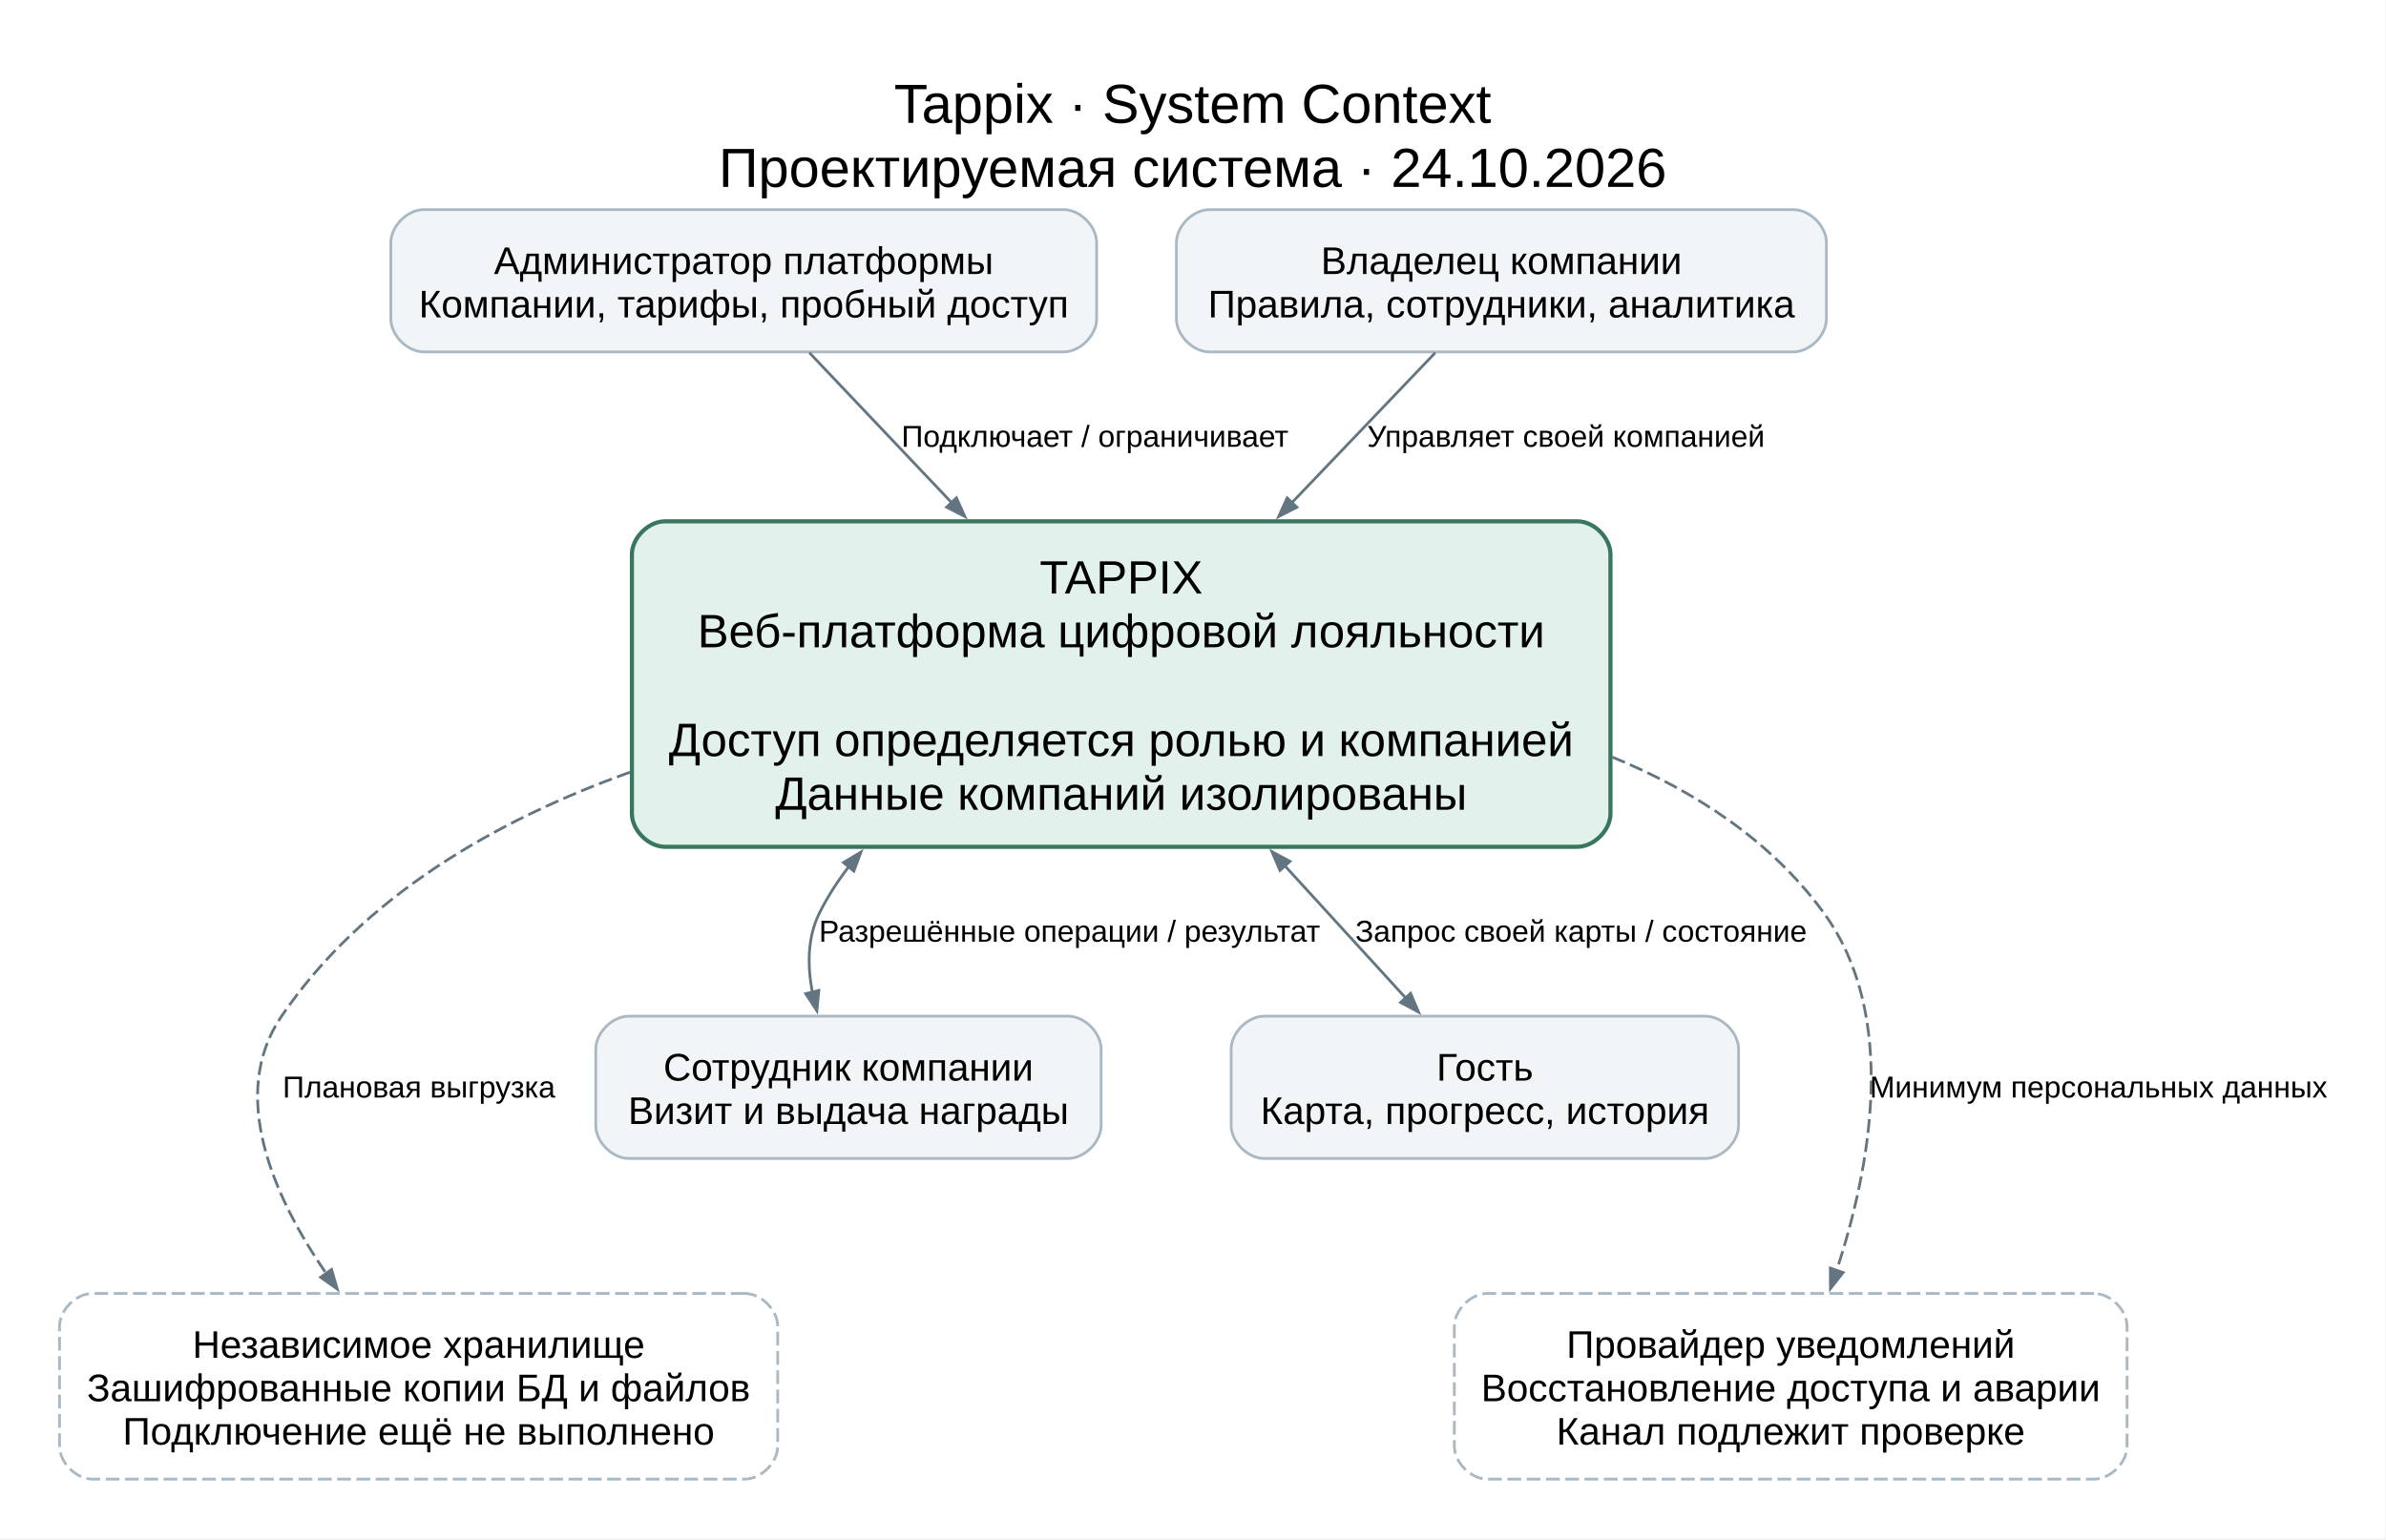
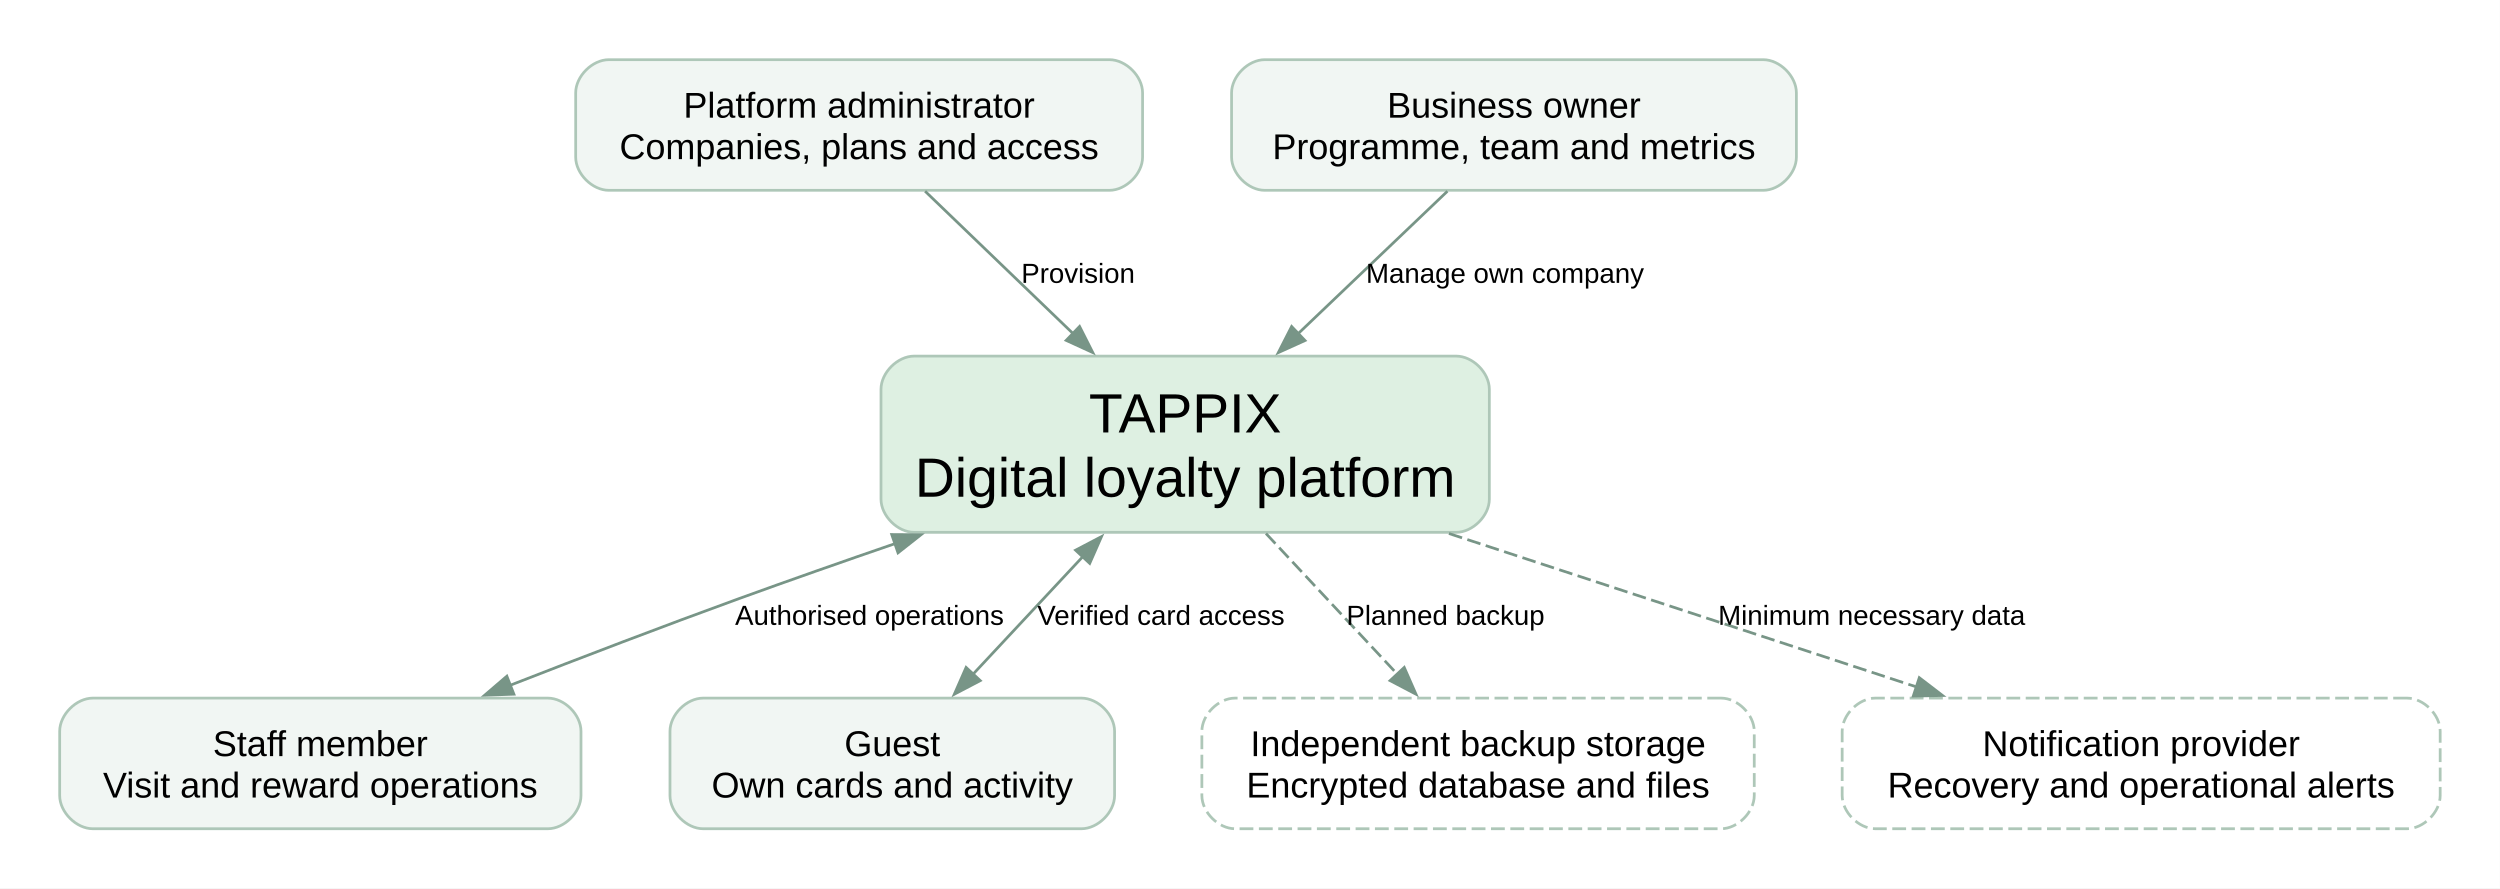
- <svg xmlns="http://www.w3.org/2000/svg" width="866pt" height="559pt" viewBox="0.00 0.00 866.00 559.00">
-   <g id="graph0" class="graph" transform="scale(1 1) rotate(0) translate(21.6 536.99)">
-     <polygon fill="white" stroke="none" points="-21.6,21.6 -21.6,-536.99 844.16,-536.99 844.16,21.6 -21.6,21.6" />
-     <text xml:space="preserve" text-anchor="middle" x="411.28" y="-492.39" font-family="Arial" font-size="20.00">Tappix · System Context</text>
-     <text xml:space="preserve" text-anchor="middle" x="411.28" y="-469.14" font-family="Arial" font-size="20.00">Проектируемая система · 24.10.2026</text>
+ <svg xmlns="http://www.w3.org/2000/svg" width="2262pt" height="804pt" viewBox="0.00 0.00 2262.00 804.00">
+   <g id="graph0" class="graph" transform="scale(2.5 2.5) rotate(0) translate(21.6 299.94)">
+     <polygon fill="white" stroke="none" points="-21.6,21.6 -21.6,-299.94 883.15,-299.94 883.15,21.6 -21.6,21.6" />
    <g id="node1" class="node">
-       <path fill="#f2f5f7" stroke="#a9b8c3" d="M364.42,-460.89C364.42,-460.89 132.25,-460.89 132.25,-460.89 126.25,-460.89 120.25,-454.89 120.25,-448.89 120.25,-448.89 120.25,-421.23 120.25,-421.23 120.25,-415.23 126.25,-409.23 132.25,-409.23 132.25,-409.23 364.42,-409.23 364.42,-409.23 370.42,-409.23 376.42,-415.23 376.42,-421.23 376.42,-421.23 376.42,-448.89 376.42,-448.89 376.42,-454.89 370.42,-460.89 364.42,-460.89" />
-       <text xml:space="preserve" text-anchor="middle" x="248.34" y="-437.51" font-family="Arial" font-size="14.00">Администратор платформы</text>
-       <text xml:space="preserve" text-anchor="middle" x="248.34" y="-421.76" font-family="Arial" font-size="14.00">Компании, тарифы, пробный доступ</text>
+       <path fill="#def0e2" stroke="#aec7b8" d="M505.42,-171.06C505.42,-171.06 309.25,-171.06 309.25,-171.06 303.25,-171.06 297.25,-165.06 297.25,-159.06 297.25,-159.06 297.25,-119.28 297.25,-119.28 297.25,-113.28 303.25,-107.28 309.25,-107.28 309.25,-107.28 505.42,-107.28 505.42,-107.28 511.42,-107.28 517.42,-113.28 517.42,-119.28 517.42,-119.28 517.42,-159.06 517.42,-159.06 517.42,-165.06 511.42,-171.06 505.42,-171.06" />
+       <text xml:space="preserve" text-anchor="middle" x="407.33" y="-143.42" font-family="Arial" font-size="20.00">TAPPIX</text>
+       <text xml:space="preserve" text-anchor="middle" x="407.33" y="-120.17" font-family="Arial" font-size="20.00">Digital loyalty platform</text>
+     </g>
+     <g id="node4" class="node">
+       <path fill="#f1f6f3" stroke="#aec7b8" d="M176.67,-47.28C176.67,-47.28 12,-47.28 12,-47.28 6,-47.28 0,-41.28 0,-35.28 0,-35.28 0,-12 0,-12 0,-6 6,0 12,0 12,0 176.67,0 176.67,0 182.67,0 188.67,-6 188.67,-12 188.67,-12 188.67,-35.28 188.67,-35.28 188.67,-41.28 182.67,-47.28 176.67,-47.28" />
+       <text xml:space="preserve" text-anchor="middle" x="94.33" y="-26.29" font-family="Arial" font-size="13.00">Staff member</text>
+       <text xml:space="preserve" text-anchor="middle" x="94.33" y="-11.29" font-family="Arial" font-size="13.00">Visit and reward operations</text>
+     </g>
+     <g id="edge3" class="edge">
+       <path fill="none" stroke="#789587" d="M302.43,-103.23C283.54,-96.73 264.07,-89.9 245.83,-83.28 218.58,-73.38 188.77,-61.97 162.86,-51.86" />
+       <polygon fill="#789587" stroke="#789587" points="301.14,-106.48 311.73,-106.41 303.41,-99.86 301.14,-106.48" />
+       <polygon fill="#789587" stroke="#789587" points="164.39,-48.7 153.8,-48.32 161.84,-55.22 164.39,-48.7" />
+       <text xml:space="preserve" text-anchor="middle" x="293.08" y="-73.78" font-family="Arial" font-size="10.00">Authorised operations</text>
    </g>
    <g id="node5" class="node">
-       <path fill="#e2f1eb" stroke="#39765e" stroke-width="1.5" d="M550.92,-347.73C550.92,-347.73 219.75,-347.73 219.75,-347.73 213.75,-347.73 207.75,-341.73 207.75,-335.73 207.75,-335.73 207.75,-241.57 207.75,-241.57 207.75,-235.57 213.75,-229.57 219.75,-229.57 219.75,-229.57 550.92,-229.57 550.92,-229.57 556.92,-229.57 562.92,-235.57 562.92,-241.57 562.92,-241.57 562.92,-335.73 562.92,-335.73 562.92,-341.73 556.92,-347.73 550.92,-347.73" />
-       <text xml:space="preserve" text-anchor="middle" x="385.34" y="-321.5" font-family="Arial" font-size="17.00">TAPPIX</text>
-       <text xml:space="preserve" text-anchor="middle" x="385.34" y="-302" font-family="Arial" font-size="17.00">Веб-платформа цифровой лояльности</text>
-       <text xml:space="preserve" text-anchor="middle" x="385.34" y="-262.5" font-family="Arial" font-size="17.00">Доступ определяется ролью и компанией</text>
-       <text xml:space="preserve" text-anchor="middle" x="385.34" y="-243" font-family="Arial" font-size="17.00">Данные компаний изолированы</text>
+       <path fill="#f1f6f3" stroke="#aec7b8" d="M369.79,-47.28C369.79,-47.28 232.88,-47.28 232.88,-47.28 226.88,-47.28 220.88,-41.28 220.88,-35.28 220.88,-35.28 220.88,-12 220.88,-12 220.88,-6 226.88,0 232.88,0 232.88,0 369.79,0 369.79,0 375.79,0 381.79,-6 381.79,-12 381.79,-12 381.79,-35.28 381.79,-35.28 381.79,-41.28 375.79,-47.28 369.79,-47.28" />
+       <text xml:space="preserve" text-anchor="middle" x="301.33" y="-26.29" font-family="Arial" font-size="13.00">Guest</text>
+       <text xml:space="preserve" text-anchor="middle" x="301.33" y="-11.29" font-family="Arial" font-size="13.00">Own cards and activity</text>
+     </g>
+     <g id="edge4" class="edge">
+       <path fill="none" stroke="#789587" d="M370.47,-98.68C357.39,-84.67 342.86,-69.12 330.52,-55.89" />
+       <polygon fill="#789587" stroke="#789587" points="367.67,-100.82 377.06,-105.74 372.79,-96.04 367.67,-100.82" />
+       <polygon fill="#789587" stroke="#789587" points="333.17,-53.61 323.79,-48.69 328.05,-58.38 333.17,-53.61" />
+       <text xml:space="preserve" text-anchor="middle" x="398.58" y="-73.78" font-family="Arial" font-size="10.00">Verified card access</text>
+     </g>
+     <g id="node6" class="node">
+       <path fill="none" stroke="#aec7b8" stroke-dasharray="5,2" d="M601.3,-47.28C601.3,-47.28 425.38,-47.28 425.38,-47.28 419.38,-47.28 413.38,-41.28 413.38,-35.28 413.38,-35.28 413.38,-12 413.38,-12 413.38,-6 419.38,0 425.38,0 425.38,0 601.3,0 601.3,0 607.3,0 613.3,-6 613.3,-12 613.3,-12 613.3,-35.28 613.3,-35.28 613.3,-41.28 607.3,-47.28 601.3,-47.28" />
+       <text xml:space="preserve" text-anchor="middle" x="513.34" y="-26.29" font-family="Arial" font-size="13.00">Independent backup storage</text>
+       <text xml:space="preserve" text-anchor="middle" x="513.34" y="-11.29" font-family="Arial" font-size="13.00">Encrypted database and files</text>
+     </g>
+     <g id="edge5" class="edge">
+       <path fill="none" stroke="#789587" stroke-dasharray="5,2" d="M436.58,-106.85C451.51,-90.86 469.6,-71.48 484.47,-55.56" />
+       <polygon fill="#789587" stroke="#789587" points="486.62,-58.38 490.88,-48.69 481.5,-53.61 486.62,-58.38" />
+       <text xml:space="preserve" text-anchor="middle" x="501.56" y="-73.78" font-family="Arial" font-size="10.00">Planned backup</text>
+     </g>
+     <g id="node7" class="node">
+       <path fill="none" stroke="#aec7b8" stroke-dasharray="5,2" d="M849.55,-47.28C849.55,-47.28 657.12,-47.28 657.12,-47.28 651.12,-47.28 645.12,-41.28 645.12,-35.28 645.12,-35.28 645.12,-12 645.12,-12 645.12,-6 651.12,0 657.12,0 657.12,0 849.55,0 849.55,0 855.55,0 861.55,-6 861.55,-12 861.55,-12 861.55,-35.28 861.55,-35.28 861.55,-41.28 855.55,-47.28 849.55,-47.28" />
+       <text xml:space="preserve" text-anchor="middle" x="753.34" y="-26.29" font-family="Arial" font-size="13.00">Notification provider</text>
+       <text xml:space="preserve" text-anchor="middle" x="753.34" y="-11.29" font-family="Arial" font-size="13.00">Recovery and operational alerts</text>
+     </g>
+     <g id="edge6" class="edge">
+       <path fill="none" stroke="#789587" stroke-dasharray="5,2" d="M502.8,-106.85C555.91,-89.42 621.31,-67.96 671.97,-51.34" />
+       <polygon fill="#789587" stroke="#789587" points="673.03,-54.67 681.44,-48.23 670.85,-48.02 673.03,-54.67" />
+       <text xml:space="preserve" text-anchor="middle" x="655.8" y="-73.78" font-family="Arial" font-size="10.00">Minimum necessary data</text>
+     </g>
+     <g id="node2" class="node">
+       <path fill="#f1f6f3" stroke="#aec7b8" d="M379.92,-278.34C379.92,-278.34 198.75,-278.34 198.75,-278.34 192.75,-278.34 186.75,-272.34 186.75,-266.34 186.75,-266.34 186.75,-243.06 186.75,-243.06 186.75,-237.06 192.75,-231.06 198.75,-231.06 198.75,-231.06 379.92,-231.06 379.92,-231.06 385.92,-231.06 391.92,-237.06 391.92,-243.06 391.92,-243.06 391.92,-266.34 391.92,-266.34 391.92,-272.34 385.92,-278.34 379.92,-278.34" />
+       <text xml:space="preserve" text-anchor="middle" x="289.33" y="-257.35" font-family="Arial" font-size="13.00">Platform administrator</text>
+       <text xml:space="preserve" text-anchor="middle" x="289.33" y="-242.35" font-family="Arial" font-size="13.00">Companies, plans and access</text>
    </g>
    <g id="edge1" class="edge">
-       <path fill="none" stroke="#637580" d="M272.2,-408.91C286.58,-393.75 305.61,-373.69 323.95,-354.35" />
-       <polygon fill="#637580" stroke="#637580" points="325.54,-356.24 328.58,-349.48 321.98,-352.87 325.54,-356.24" />
-       <text xml:space="preserve" text-anchor="middle" x="375.81" y="-374.78" font-family="Arial" font-size="11.00">Подключает / ограничивает</text>
+       <path fill="none" stroke="#789587" d="M313.21,-230.73C328.63,-215.89 349.08,-196.22 366.98,-179" />
+       <polygon fill="#789587" stroke="#789587" points="369.12,-181.79 373.9,-172.34 364.27,-176.75 369.12,-181.79" />
+       <text xml:space="preserve" text-anchor="middle" x="368.58" y="-197.56" font-family="Arial" font-size="10.00">Provision</text>
    </g>
-     <g id="node2" class="node">
-       <path fill="#f2f5f7" stroke="#a9b8c3" d="M629.3,-460.89C629.3,-460.89 417.38,-460.89 417.38,-460.89 411.38,-460.89 405.38,-454.89 405.38,-448.89 405.38,-448.89 405.38,-421.23 405.38,-421.23 405.38,-415.23 411.38,-409.23 417.38,-409.23 417.38,-409.23 629.3,-409.23 629.3,-409.23 635.3,-409.23 641.3,-415.23 641.3,-421.23 641.3,-421.23 641.3,-448.89 641.3,-448.89 641.3,-454.89 635.3,-460.89 629.3,-460.89" />
-       <text xml:space="preserve" text-anchor="middle" x="523.34" y="-437.51" font-family="Arial" font-size="14.00">Владелец компании</text>
-       <text xml:space="preserve" text-anchor="middle" x="523.34" y="-421.76" font-family="Arial" font-size="14.00">Правила, сотрудники, аналитика</text>
+     <g id="node3" class="node">
+       <path fill="#f1f6f3" stroke="#aec7b8" d="M616.55,-278.34C616.55,-278.34 436.13,-278.34 436.13,-278.34 430.13,-278.34 424.13,-272.34 424.13,-266.34 424.13,-266.34 424.13,-243.06 424.13,-243.06 424.13,-237.06 430.13,-231.06 436.13,-231.06 436.13,-231.06 616.55,-231.06 616.55,-231.06 622.55,-231.06 628.55,-237.06 628.55,-243.06 628.55,-243.06 628.55,-266.34 628.55,-266.34 628.55,-272.34 622.55,-278.34 616.55,-278.34" />
+       <text xml:space="preserve" text-anchor="middle" x="526.34" y="-257.35" font-family="Arial" font-size="13.00">Business owner</text>
+       <text xml:space="preserve" text-anchor="middle" x="526.34" y="-242.35" font-family="Arial" font-size="13.00">Programme, team and metrics</text>
    </g>
    <g id="edge2" class="edge">
-       <path fill="none" stroke="#637580" d="M499.3,-408.91C484.81,-393.75 465.64,-373.69 447.16,-354.35" />
-       <polygon fill="#637580" stroke="#637580" points="449.11,-352.84 442.5,-349.47 445.57,-356.23 449.11,-352.84" />
-       <text xml:space="preserve" text-anchor="middle" x="546.76" y="-374.78" font-family="Arial" font-size="11.00">Управляет своей компанией</text>
-     </g>
-     <g id="node3" class="node">
-       <path fill="#f2f5f7" stroke="#a9b8c3" d="M366.05,-168.07C366.05,-168.07 206.63,-168.07 206.63,-168.07 200.63,-168.07 194.63,-162.07 194.63,-156.07 194.63,-156.07 194.63,-128.41 194.63,-128.41 194.63,-122.41 200.63,-116.41 206.63,-116.41 206.63,-116.41 366.05,-116.41 366.05,-116.41 372.05,-116.41 378.05,-122.41 378.05,-128.41 378.05,-128.41 378.05,-156.07 378.05,-156.07 378.05,-162.07 372.05,-168.07 366.05,-168.07" />
-       <text xml:space="preserve" text-anchor="middle" x="286.34" y="-144.69" font-family="Arial" font-size="14.00">Сотрудник компании</text>
-       <text xml:space="preserve" text-anchor="middle" x="286.34" y="-128.94" font-family="Arial" font-size="14.00">Визит и выдача награды</text>
-     </g>
-     <g id="node6" class="node">
-       <path fill="none" stroke="#a9b8c3" stroke-dasharray="5,2" d="M248.67,-67.41C248.67,-67.41 12,-67.41 12,-67.41 6,-67.41 0,-61.41 0,-55.41 0,-55.41 0,-12 0,-12 0,-6 6,0 12,0 12,0 248.67,0 248.67,0 254.67,0 260.67,-6 260.67,-12 260.67,-12 260.67,-55.41 260.67,-55.41 260.67,-61.41 254.67,-67.41 248.67,-67.41" />
-       <text xml:space="preserve" text-anchor="middle" x="130.34" y="-44.03" font-family="Arial" font-size="14.00">Независимое хранилище</text>
-       <text xml:space="preserve" text-anchor="middle" x="130.34" y="-28.28" font-family="Arial" font-size="14.00">Зашифрованные копии БД и файлов</text>
-       <text xml:space="preserve" text-anchor="middle" x="130.34" y="-12.53" font-family="Arial" font-size="14.00">Подключение ещё не выполнено</text>
-     </g>
-     <g id="node4" class="node">
-       <path fill="#f2f5f7" stroke="#a9b8c3" d="M597.42,-168.07C597.42,-168.07 437.25,-168.07 437.25,-168.07 431.25,-168.07 425.25,-162.07 425.25,-156.07 425.25,-156.07 425.25,-128.41 425.25,-128.41 425.25,-122.41 431.25,-116.41 437.25,-116.41 437.25,-116.41 597.42,-116.41 597.42,-116.41 603.42,-116.41 609.42,-122.41 609.42,-128.41 609.42,-128.41 609.42,-156.07 609.42,-156.07 609.42,-162.07 603.42,-168.07 597.42,-168.07" />
-       <text xml:space="preserve" text-anchor="middle" x="517.34" y="-144.69" font-family="Arial" font-size="14.00">Гость</text>
-       <text xml:space="preserve" text-anchor="middle" x="517.34" y="-128.94" font-family="Arial" font-size="14.00">Карта, прогресс, история</text>
-     </g>
-     <g id="node7" class="node">
-       <path fill="none" stroke="#a9b8c3" stroke-dasharray="5,2" d="M738.42,-67.41C738.42,-67.41 518.25,-67.41 518.25,-67.41 512.25,-67.41 506.25,-61.41 506.25,-55.41 506.25,-55.41 506.25,-12 506.25,-12 506.25,-6 512.25,0 518.25,0 518.25,0 738.42,0 738.42,0 744.42,0 750.42,-6 750.42,-12 750.42,-12 750.42,-55.41 750.42,-55.41 750.42,-61.41 744.42,-67.41 738.42,-67.41" />
-       <text xml:space="preserve" text-anchor="middle" x="628.34" y="-44.03" font-family="Arial" font-size="14.00">Провайдер уведомлений</text>
-       <text xml:space="preserve" text-anchor="middle" x="628.34" y="-28.28" font-family="Arial" font-size="14.00">Восстановление доступа и аварии</text>
-       <text xml:space="preserve" text-anchor="middle" x="628.34" y="-12.53" font-family="Arial" font-size="14.00">Канал подлежит проверке</text>
-     </g>
-     <g id="edge3" class="edge">
-       <path fill="none" stroke="#637580" d="M286.46,-222.33C282.39,-217.06 278.79,-211.47 275.84,-205.57 271.43,-196.76 271.4,-186.48 273.23,-176.82" />
-       <polygon fill="#637580" stroke="#637580" points="284.54,-223.85 290.89,-227.67 288.31,-220.72 284.54,-223.85" />
-       <polygon fill="#637580" stroke="#637580" points="275.6,-177.41 274.88,-170.03 270.84,-176.25 275.6,-177.41" />
-       <text xml:space="preserve" text-anchor="middle" x="366.59" y="-195.12" font-family="Arial" font-size="11.00">Разрешённые операции / результат</text>
-     </g>
-     <g id="edge4" class="edge">
-       <path fill="none" stroke="#637580" d="M444.71,-222.7C459.96,-206.01 475.68,-188.81 488.59,-174.69" />
-       <polygon fill="#637580" stroke="#637580" points="442.96,-220.98 440.05,-227.8 446.58,-224.28 442.96,-220.98" />
-       <polygon fill="#637580" stroke="#637580" points="490.37,-176.37 493.28,-169.55 486.75,-173.07 490.37,-176.37" />
-       <text xml:space="preserve" text-anchor="middle" x="552.25" y="-195.12" font-family="Arial" font-size="11.00">Запрос своей карты / состояние</text>
-     </g>
-     <g id="edge5" class="edge">
-       <path fill="none" stroke="#637580" stroke-dasharray="5,2" d="M207.04,-256.63C157.94,-239.02 110.12,-211.39 80.59,-168.07 61.14,-139.55 77.72,-102.46 96.8,-74.63" />
-       <polygon fill="#637580" stroke="#637580" points="98.75,-76.12 100.81,-69 94.76,-73.28 98.75,-76.12" />
-       <text xml:space="preserve" text-anchor="middle" x="130.46" y="-138.54" font-family="Arial" font-size="11.00">Плановая выгрузка</text>
-     </g>
-     <g id="edge6" class="edge">
-       <path fill="none" stroke="#637580" stroke-dasharray="5,2" d="M563.53,-262.16C593.61,-249.81 621.23,-231.79 640.34,-205.57 667.64,-168.1 657.23,-112.89 644.92,-75.45" />
-       <polygon fill="#637580" stroke="#637580" points="647.36,-75.01 642.77,-69.18 642.73,-76.6 647.36,-75.01" />
-       <text xml:space="preserve" text-anchor="middle" x="740.06" y="-138.54" font-family="Arial" font-size="11.00">Минимум персональных данных</text>
+       <path fill="none" stroke="#789587" d="M502.25,-230.73C486.71,-215.89 466.08,-196.22 448.03,-179" />
+       <polygon fill="#789587" stroke="#789587" points="450.7,-176.7 441.05,-172.33 445.87,-181.77 450.7,-176.7" />
+       <text xml:space="preserve" text-anchor="middle" x="523.08" y="-197.56" font-family="Arial" font-size="10.00">Manage own company</text>
    </g>
  </g>
</svg>
